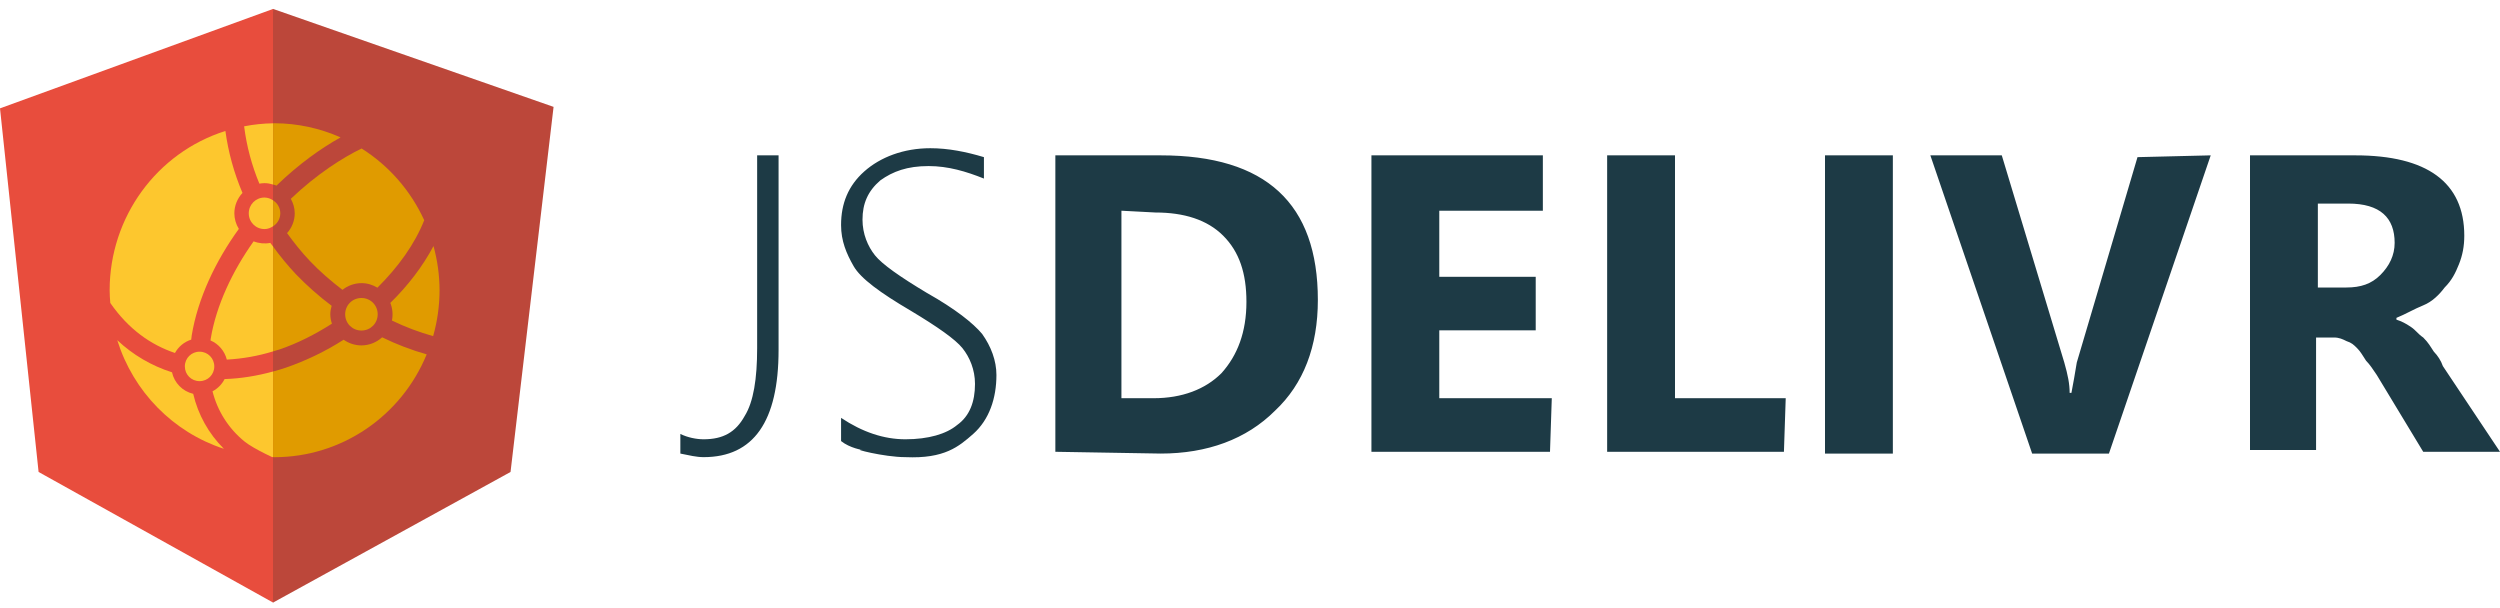
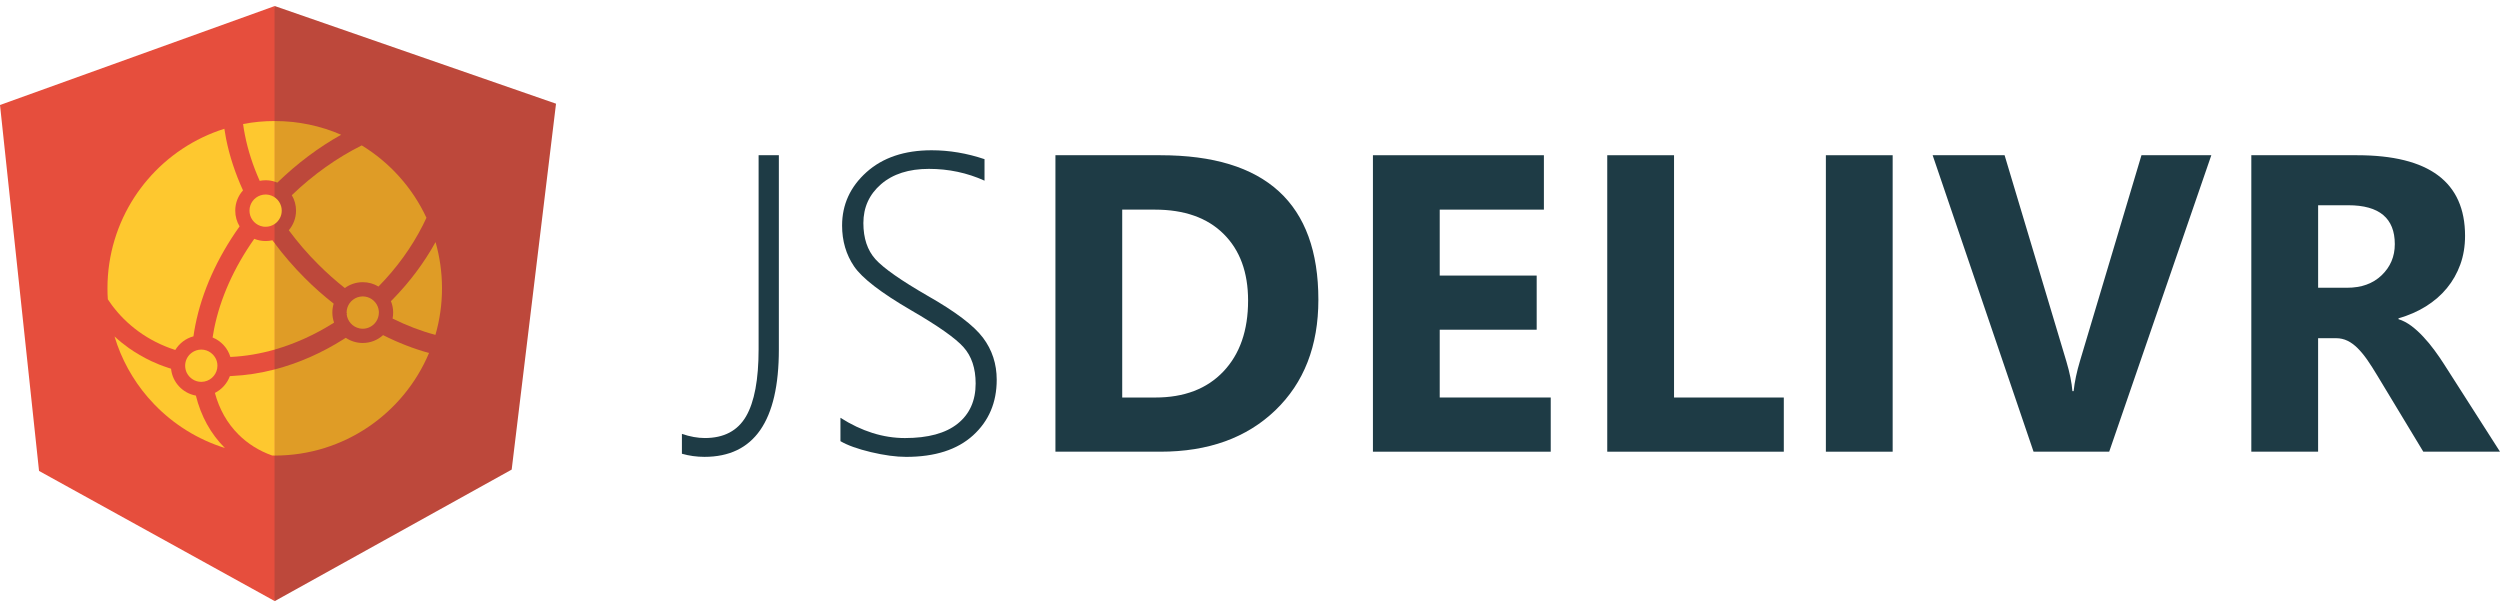
<svg xmlns="http://www.w3.org/2000/svg" viewBox="0 0 140 34" width="140" height="34">
  <style type="text/css">
- 		.st0{fill:#1D3A45;}
- 		.st1{fill:#BC473A;}
- 		.st2{fill:#E84D3D;}
- 		.st3{fill:#FDC72E;}
- 		.st4{fill:#E09B00;}
+ 		.st0{fill:#1E3B45;}
+ 		.st1{fill:#BD483B;}
+ 		.st2{fill:#E64E3D;}
+ 		.st3{fill:#FEC82F;}
+ 		.st4{fill:#DF9C26;}
	</style>
-   <path class="st0" d="M43.6,19.6c0,4-1.4,6-4.2,6c-0.4,0-0.8-0.1-1.3-0.2v-1.1c0.4,0.2,0.9,0.3,1.3,0.3c1.1,0,1.8-0.4,2.3-1.3 c0.5-0.8,0.7-2.1,0.7-3.8V8.7h1.2C43.6,8.7,43.6,19.6,43.6,19.6z M47.1,24.7v-1.3c1.2,0.8,2.4,1.2,3.6,1.2c1.3,0,2.3-0.3,2.9-0.8 c0.7-0.5,1-1.3,1-2.3c0-0.8-0.3-1.5-0.7-2s-1.4-1.2-2.9-2.1c-1.7-1-2.8-1.8-3.2-2.5s-0.7-1.4-0.7-2.3c0-1.2,0.4-2.2,1.3-3 s2.2-1.3,3.7-1.3c1,0,2,0.2,3,0.5V10c-1-0.4-2-0.7-3.1-0.7c-1.2,0-2,0.3-2.7,0.8c-0.7,0.6-1,1.3-1,2.2c0,0.8,0.3,1.5,0.7,2 s1.4,1.2,2.9,2.1c1.6,0.9,2.6,1.7,3.1,2.3c0.5,0.7,0.8,1.5,0.8,2.3c0,1.3-0.4,2.5-1.3,3.3c-0.8,0.7-1.6,1.4-3.8,1.3 c-1.2,0-3.1-0.5-2.4-0.4C48.3,25.2,47.6,25.1,47.1,24.7z M59.1,25.3V8.7H65c5.9,0,8.8,2.7,8.8,8.1c0,2.6-0.8,4.7-2.4,6.2 c-1.6,1.6-3.8,2.4-6.4,2.4C65,25.4,59.1,25.3,59.1,25.3z M62.8,11.8v10.5h1.8c1.6,0,2.9-0.5,3.8-1.4c0.9-1,1.4-2.3,1.4-4 c0-1.6-0.4-2.8-1.3-3.7s-2.2-1.3-3.8-1.3C64.7,11.9,62.8,11.8,62.8,11.8z M86.8,25.3h-10V8.7h9.6v3.1h-5.8v3.7H86v3h-5.4v3.8h6.3 C86.9,22.3,86.8,25.3,86.8,25.3z M99.9,25.3H90V8.7h3.8v13.6h6.2L99.9,25.3z M106,8.7v16.7h-3.8V8.7H106z M123.8,8.7l-5.7,16.7h-4.3 l-5.7-16.7h4l3.5,11.6c0.2,0.7,0.3,1.2,0.3,1.7h0.1c0.1-0.5,0.2-1.1,0.3-1.7l3.4-11.5C119.7,8.8,123.8,8.7,123.8,8.7z M140,25.3 h-4.3l-2.6-4.3c-0.2-0.3-0.4-0.6-0.6-0.8c-0.2-0.3-0.3-0.5-0.5-0.7s-0.3-0.3-0.6-0.4c-0.2-0.1-0.4-0.2-0.7-0.2h-1v6.3H126V8.7h5.9 c4,0,6.1,1.5,6.1,4.5c0,0.6-0.1,1.1-0.3,1.6s-0.4,0.9-0.8,1.3c-0.3,0.4-0.7,0.8-1.2,1s-1,0.5-1.5,0.7v0.1c0.3,0.1,0.5,0.2,0.8,0.4 s0.4,0.4,0.7,0.6c0.3,0.3,0.4,0.5,0.6,0.8c0.2,0.2,0.4,0.5,0.5,0.8L140,25.3L140,25.3z M129.8,11.5v4.6h1.6c0.8,0,1.4-0.2,1.9-0.7 s0.8-1.1,0.8-1.8c0-1.4-0.8-2.2-2.6-2.2h-1.7V11.5z" />
-   <path class="st1" d="M18.534,22.607V11.471L15.292,0.5l-3.075,10.971v11.137l3.075,11.137L18.534,22.607z" />
-   <path class="st2" d="M15.292,0.5L0,6.068L2.161,26.43l13.131,7.314" />
-   <path class="st1" d="M15.292,33.744L28.59,26.43L31,5.985L15.292,0.5" />
  <g>
-     <path class="st3" d="M15.292,6.905c-0.544,0.008-1.087,0.064-1.621,0.169c0.141,1.12,0.431,2.196,0.854,3.211 c0.095-0.017,0.19-0.029,0.289-0.029c0.167,0,0.326,0.032,0.479,0.078C15.292,10.334,15.292,6.905,15.292,6.905z M12.622,7.334 c-3.854,1.219-6.479,4.831-6.482,8.918c0.003,0.238,0.015,0.476,0.036,0.714c1.012,1.459,2.254,2.34,3.622,2.801 c0.195-0.355,0.519-0.623,0.91-0.748c0.009-0.076,0.013-0.153,0.027-0.23c0.344-2.088,1.341-4.178,2.64-5.971 c-0.163-0.262-0.25-0.564-0.251-0.872c0-0.44,0.176-0.841,0.455-1.143C13.107,9.694,12.785,8.527,12.622,7.334L12.622,7.334z  M14.814,11.062c-0.493,0-0.883,0.391-0.883,0.883c0,0.493,0.391,0.883,0.883,0.883c0.181,0,0.339-0.066,0.479-0.158V11.22 C15.152,11.12,14.985,11.066,14.814,11.062L14.814,11.062z M14.203,13.515c-1.19,1.668-2.098,3.604-2.402,5.45 c-0.006,0.033-0.007,0.066-0.012,0.1c0.45,0.192,0.79,0.59,0.913,1.072c0.879-0.046,1.749-0.201,2.591-0.46v-5.871 c-0.051-0.07-0.106-0.135-0.155-0.204C14.824,13.662,14.5,13.632,14.203,13.515L14.203,13.515z M6.567,19.05 c0.9,2.887,3.126,5.153,5.971,6.083c-0.851-0.844-1.447-1.912-1.719-3.079c-0.594-0.14-1.056-0.609-1.187-1.205 C8.489,20.487,7.441,19.873,6.567,19.05L6.567,19.05z M11.176,19.695c-0.452-0.003-0.821,0.361-0.824,0.813 c0,0.004,0,0.008,0,0.012c0,0.46,0.364,0.824,0.824,0.824c0.46,0,0.824-0.364,0.824-0.824C12,20.059,11.635,19.695,11.176,19.695z  M15.292,20.804c-0.898,0.247-1.808,0.395-2.714,0.424c-0.15,0.293-0.385,0.532-0.677,0.685c0.277,1.107,0.906,2.094,1.794,2.812 c0.248,0.205,0.74,0.479,1.172,0.693c0.136,0.068,0.248,0.121,0.367,0.177c0.019,0.001,0.039,0.001,0.058,0.002V20.804z" />
-     <path class="st4" d="M15.379,6.902c-0.029,0.001-0.058,0.002-0.086,0.003v3.428c0.064,0.019,0.13,0.035,0.19,0.062 c1.263-1.225,2.522-2.108,3.589-2.701C17.907,7.176,16.65,6.906,15.379,6.902z M20.25,8.316c-1.041,0.504-2.499,1.421-3.964,2.817 c0.135,0.243,0.219,0.518,0.219,0.812c0,0.426-0.166,0.813-0.429,1.11c0.394,0.545,0.814,1.071,1.276,1.557 c0.565,0.596,1.185,1.127,1.826,1.619c0.302-0.241,0.677-0.373,1.064-0.376c0.327,0,0.63,0.096,0.893,0.255 c1.169-1.156,2.099-2.457,2.621-3.777C22.999,10.677,21.78,9.28,20.25,8.316z M15.293,11.22v1.451 c0.25-0.157,0.402-0.431,0.404-0.726C15.695,11.65,15.542,11.376,15.293,11.22L15.293,11.22z M24.276,13.778 c-0.603,1.139-1.429,2.217-2.418,3.185c0.126,0.313,0.157,0.657,0.09,0.987c0.766,0.37,1.542,0.66,2.308,0.873 c0.237-0.836,0.358-1.701,0.359-2.571C24.612,15.415,24.498,14.583,24.276,13.778L24.276,13.778z M15.292,13.806v5.871 c0.121-0.037,0.242-0.068,0.362-0.108c1.017-0.346,2.003-0.85,2.934-1.444c-0.058-0.17-0.089-0.347-0.091-0.526 c0-0.165,0.031-0.322,0.075-0.474c-0.714-0.536-1.383-1.128-2.003-1.77C16.111,14.866,15.685,14.349,15.292,13.806z M20.241,16.688 c-0.509,0-0.911,0.403-0.911,0.911c0,0.508,0.402,0.911,0.911,0.911c0.507,0,0.91-0.403,0.91-0.911 C21.151,17.091,20.748,16.688,20.241,16.688z M21.399,18.89c-0.317,0.29-0.73,0.451-1.159,0.453c-0.37,0-0.712-0.12-0.996-0.318 c-1.016,0.648-2.104,1.173-3.243,1.567c-0.234,0.08-0.472,0.147-0.71,0.213v4.793c0.029,0.002,0.058,0.003,0.086,0.005 c3.727-0.004,7.085-2.275,8.517-5.758C23.037,19.601,22.201,19.282,21.399,18.89z" />
+     <g>
+       <g>
+         <path class="st0" d="M43.616,19.576c0,4.005-1.389,6.008-4.168,6.008c-0.432,0-0.853-0.059-1.261-0.174v-1.112 c0.455,0.154,0.883,0.232,1.285,0.232c1.065,0,1.833-0.404,2.304-1.209c0.471-0.807,0.706-2.063,0.706-3.769V8.693h1.134V19.576z " />
+         <path class="st0" d="M47.065,24.705v-1.309c1.188,0.756,2.393,1.135,3.612,1.135c1.296,0,2.28-0.268,2.952-0.805 c0.671-0.537,1.007-1.288,1.007-2.251c0-0.85-0.226-1.528-0.678-2.032c-0.451-0.506-1.429-1.194-2.935-2.067 c-1.682-0.979-2.747-1.799-3.195-2.46c-0.447-0.66-0.671-1.422-0.671-2.286c0-1.172,0.455-2.169,1.366-2.988 c0.911-0.817,2.126-1.227,3.647-1.227c0.988,0,1.975,0.166,2.963,0.498v1.204c-0.972-0.44-2.011-0.66-3.113-0.66 c-1.127,0-2.02,0.287-2.681,0.858c-0.659,0.571-0.99,1.297-0.99,2.177c0,0.848,0.226,1.524,0.677,2.026 c0.452,0.5,1.426,1.184,2.923,2.048c1.551,0.881,2.584,1.663,3.097,2.345c0.514,0.684,0.77,1.469,0.77,2.356 c0,1.274-0.442,2.311-1.325,3.114c-0.884,0.803-2.133,1.204-3.746,1.204c-0.572,0-1.229-0.09-1.973-0.266 C48.027,25.141,47.459,24.936,47.065,24.705z" />
+         <path class="st0" d="M59.104,25.295V8.693h5.881c5.895,0,8.844,2.698,8.844,8.093c0,2.585-0.805,4.65-2.413,6.194 c-1.61,1.543-3.753,2.315-6.431,2.315H59.104z M62.844,11.739v10.522h1.852c1.621,0,2.892-0.485,3.814-1.458 c0.922-0.973,1.383-2.296,1.383-3.97c0-1.583-0.457-2.827-1.372-3.734c-0.914-0.907-2.199-1.36-3.85-1.36H62.844z" />
+         <path class="st0" d="M86.841,25.295h-9.957V8.693h9.574v3.046h-5.834v3.693h5.43v3.032h-5.43v3.796h6.217V25.295z" />
+         <path class="st0" d="M99.893,25.295h-9.887V8.693h3.74v13.568h6.147V25.295z" />
+         <path class="st0" d="M105.989,8.693v16.602h-3.74V8.693H105.989z" />
+         <path class="st0" d="M123.834,8.693l-5.719,16.602h-4.236l-5.651-16.602h4.029l3.462,11.553c0.186,0.625,0.297,1.178,0.336,1.657 h0.068c0.055-0.518,0.174-1.084,0.36-1.702l3.439-11.508H123.834z" />
+         <path class="st0" d="M140,25.295h-4.295l-2.581-4.273c-0.193-0.322-0.379-0.613-0.555-0.868 c-0.178-0.254-0.358-0.473-0.539-0.654c-0.182-0.18-0.369-0.321-0.567-0.416c-0.197-0.096-0.41-0.145-0.643-0.145h-1.006v6.356 h-3.74V8.693h5.926c4.029,0,6.043,1.506,6.043,4.515c0,0.578-0.088,1.114-0.266,1.604c-0.178,0.49-0.428,0.932-0.752,1.325 c-0.324,0.395-0.717,0.733-1.176,1.02c-0.459,0.285-0.969,0.508-1.534,0.67v0.047c0.248,0.076,0.486,0.203,0.719,0.375 c0.231,0.174,0.455,0.377,0.67,0.61c0.217,0.231,0.424,0.479,0.619,0.746c0.197,0.266,0.377,0.526,0.539,0.782L140,25.295z  M129.815,11.495v4.619h1.62c0.803,0,1.448-0.231,1.932-0.694c0.494-0.471,0.742-1.053,0.742-1.749 c0-1.45-0.87-2.177-2.605-2.177H129.815z" />
+       </g>
+     </g>
+     <g>
+       <polygon class="st1" points="15.386,0.338 12.28,11.376 12.28,11.48 12.28,22.519 15.386,33.662 15.386,33.662 18.58,22.519 18.58,11.48 18.58,11.376 15.386,0.338" />
+       <g>
+         <g>
+           <polyline class="st2" points="15.386,0.338 0,5.88 2.186,26.372 15.386,33.662" />
+           <polyline class="st1" points="15.386,33.662 28.654,26.297 31.137,5.807 15.386,0.338" />
+         </g>
+         <g>
+           <path class="st3" d="M12.594,25.088c-1.514-0.473-2.864-1.317-3.94-2.431l-0.003-0.002c-0.131-0.137-0.257-0.274-0.381-0.418 c-0.838-0.979-1.478-2.13-1.857-3.396c0.251,0.233,0.518,0.447,0.796,0.647l0,0c0.003,0.008,0.008,0.016,0.011,0.027 c-0.003-0.012-0.008-0.02-0.011-0.027c0.398,0.279,0.822,0.526,1.269,0.737c0.141,0.064,0.282,0.125,0.427,0.186 c0.177,0.07,0.36,0.135,0.542,0.195c0.011,0.006,0.024,0.006,0.035,0.01c0.032,0.012,0.065,0.023,0.097,0.033 c0.074,0.756,0.649,1.372,1.39,1.504C11.256,23.31,11.802,24.299,12.594,25.088z" />
+           <path class="st3" d="M13.174,11.794c0,0.324,0.088,0.627,0.243,0.883c-1.25,1.753-2.108,3.656-2.479,5.539 c-0.041,0.209-0.077,0.416-0.105,0.619c-0.429,0.113-0.79,0.393-1.016,0.762c-0.013,0-0.024-0.004-0.035-0.01 c-0.023-0.006-0.04-0.014-0.061-0.021c-0.142-0.045-0.281-0.098-0.417-0.152c-0.204-0.08-0.403-0.174-0.598-0.272 c-0.663-0.338-1.26-0.772-1.781-1.291c-0.11-0.111-0.213-0.219-0.311-0.332L6.573,17.47c-0.038-0.045-0.078-0.092-0.115-0.137 c-0.017-0.021-0.032-0.039-0.047-0.059c-0.014-0.018-0.024-0.031-0.037-0.045c-0.005-0.01-0.013-0.016-0.017-0.023 c-0.02-0.022-0.037-0.047-0.053-0.068c-0.008-0.012-0.017-0.022-0.023-0.029c-0.001-0.004-0.002-0.004-0.004-0.008 c-0.013-0.014-0.024-0.033-0.037-0.049c-0.055-0.072-0.107-0.149-0.157-0.225c-0.009-0.012-0.019-0.024-0.025-0.039 c-0.006-0.006-0.015-0.018-0.02-0.027c-0.014-0.203-0.02-0.408-0.02-0.617c0-1.882,0.557-3.636,1.512-5.105 c0.113-0.176,0.235-0.348,0.361-0.514c0.12-0.16,0.245-0.319,0.374-0.467c1.126-1.317,2.61-2.315,4.299-2.847 c0.026,0.182,0.059,0.367,0.095,0.553c0.192,0.967,0.513,1.942,0.949,2.898C13.337,10.962,13.174,11.36,13.174,11.794z" />
+           <path class="st3" d="M12.176,20.479c0,0.221-0.079,0.424-0.212,0.58c-0.029,0.037-0.061,0.068-0.096,0.1 c-0.161,0.141-0.368,0.225-0.596,0.225c-0.173,0-0.335-0.049-0.472-0.135c-0.147-0.09-0.265-0.219-0.342-0.375 c-0.058-0.121-0.089-0.252-0.089-0.395c0-0.26,0.11-0.494,0.286-0.658c0.029-0.027,0.06-0.051,0.091-0.074 c0.148-0.107,0.331-0.17,0.526-0.17c0.206,0,0.395,0.068,0.546,0.186c0.085,0.063,0.155,0.139,0.213,0.229 C12.125,20.129,12.176,20.299,12.176,20.479z" />
+           <path class="st3" d="M15.777,11.794c0,0.147-0.032,0.281-0.094,0.403c-0.148,0.299-0.456,0.502-0.808,0.502 c-0.044,0-0.087-0.002-0.128-0.006c-0.008-0.004-0.016-0.004-0.025-0.006c-0.383-0.066-0.684-0.369-0.741-0.756 c-0.007-0.043-0.01-0.09-0.01-0.137c0-0.102,0.017-0.201,0.05-0.295c0.123-0.354,0.46-0.606,0.854-0.606h0.002 c0.012,0,0.024,0,0.036,0c0.392,0.018,0.72,0.285,0.827,0.645C15.765,11.62,15.777,11.706,15.777,11.794z" />
+           <path class="st4" d="M24.752,16.143c0,0.907-0.129,1.782-0.368,2.61c-0.799-0.211-1.606-0.52-2.4-0.914 c0.022-0.109,0.033-0.221,0.033-0.336c0-0.225-0.044-0.442-0.125-0.639c0.031-0.029,0.064-0.061,0.095-0.094 c0.957-0.977,1.763-2.055,2.404-3.212C24.625,14.379,24.752,15.248,24.752,16.143z" />
+           <path class="st4" d="M23.881,12.196c-0.063,0.139-0.131,0.277-0.201,0.416c-0.627,1.235-1.455,2.382-2.459,3.407 c-0.009,0.01-0.02,0.02-0.028,0.027c-0.255-0.156-0.557-0.244-0.879-0.244c-0.375,0-0.722,0.123-1.004,0.328 c-0.514-0.404-1.011-0.848-1.49-1.327c-0.608-0.604-1.157-1.247-1.647-1.909c0.252-0.297,0.405-0.68,0.405-1.102 c0-0.313-0.087-0.61-0.237-0.862c1.21-1.163,2.547-2.106,3.917-2.788C21.83,9.103,23.099,10.514,23.881,12.196z" />
+           <path class="st4" d="M21.217,17.503c0,0.379-0.23,0.701-0.556,0.836c-0.108,0.045-0.225,0.07-0.348,0.07 c-0.063,0-0.125-0.008-0.185-0.02c-0.385-0.082-0.681-0.408-0.715-0.805c0.011-0.01,0.021-0.016,0.028-0.022 c-0.01-0.008-0.021-0.014-0.03-0.023c-0.001-0.012-0.001-0.022-0.001-0.037c0-0.389,0.25-0.723,0.601-0.85 c0.095-0.033,0.196-0.053,0.302-0.053c0.09,0,0.179,0.014,0.262,0.039c0.346,0.105,0.606,0.412,0.64,0.785 C21.217,17.45,21.217,17.478,21.217,17.503z" />
+           <path class="st4" d="M21.452,18.767c-0.301,0.274-0.7,0.44-1.139,0.44c-0.351,0-0.677-0.107-0.949-0.289 c-0.039,0.025-0.078,0.051-0.115,0.072c-1.233,0.781-2.538,1.352-3.864,1.698v4.824c3.887,0,7.222-2.37,8.64-5.744 C23.166,19.531,22.302,19.195,21.452,18.767z" />
+           <path class="st3" d="M15.386,20.688c-0.793,0.205-1.591,0.33-2.385,0.367c-0.042,0.002-0.086,0.006-0.128,0.008 c-0.151,0.41-0.454,0.744-0.839,0.94c0.245,0.909,0.688,1.698,1.319,2.327c0.524,0.524,1.162,0.92,1.891,1.18 c0.046,0,0.093,0.002,0.142,0.002V20.688z" />
+           <path class="st4" d="M18.612,17.503c0-0.172,0.026-0.34,0.074-0.498c-0.562-0.44-1.106-0.92-1.625-1.442 c-0.614-0.614-1.172-1.262-1.675-1.934v5.946c1.124-0.324,2.235-0.823,3.291-1.489c0.009-0.006,0.02-0.014,0.03-0.022 C18.646,17.89,18.612,17.7,18.612,17.503z" />
+           <path class="st3" d="M15.386,13.629c-0.045-0.059-0.091-0.113-0.132-0.174c-0.123,0.029-0.249,0.043-0.378,0.043 c-0.227,0-0.441-0.045-0.637-0.123c-1.134,1.606-1.912,3.341-2.25,5.049c-0.032,0.162-0.059,0.32-0.083,0.475 c0.477,0.195,0.848,0.596,0.996,1.092c0.016-0.004,0.029-0.004,0.046-0.004c0.809-0.039,1.627-0.18,2.438-0.412V13.629z" />
+           <path class="st4" d="M15.386,6.778v3.394c0.048,0.016,0.098,0.033,0.145,0.055c1.106-1.073,2.316-1.979,3.573-2.681 C17.964,7.05,16.705,6.778,15.386,6.778z" />
+           <path class="st3" d="M15.386,6.778c-0.608,0-1.201,0.055-1.773,0.168c0.025,0.197,0.06,0.404,0.101,0.606 c0.168,0.86,0.449,1.725,0.829,2.575c0.106-0.02,0.219-0.033,0.333-0.033c0.178,0,0.347,0.027,0.51,0.078V6.778z" />
+         </g>
+       </g>
+     </g>
  </g>
</svg>
